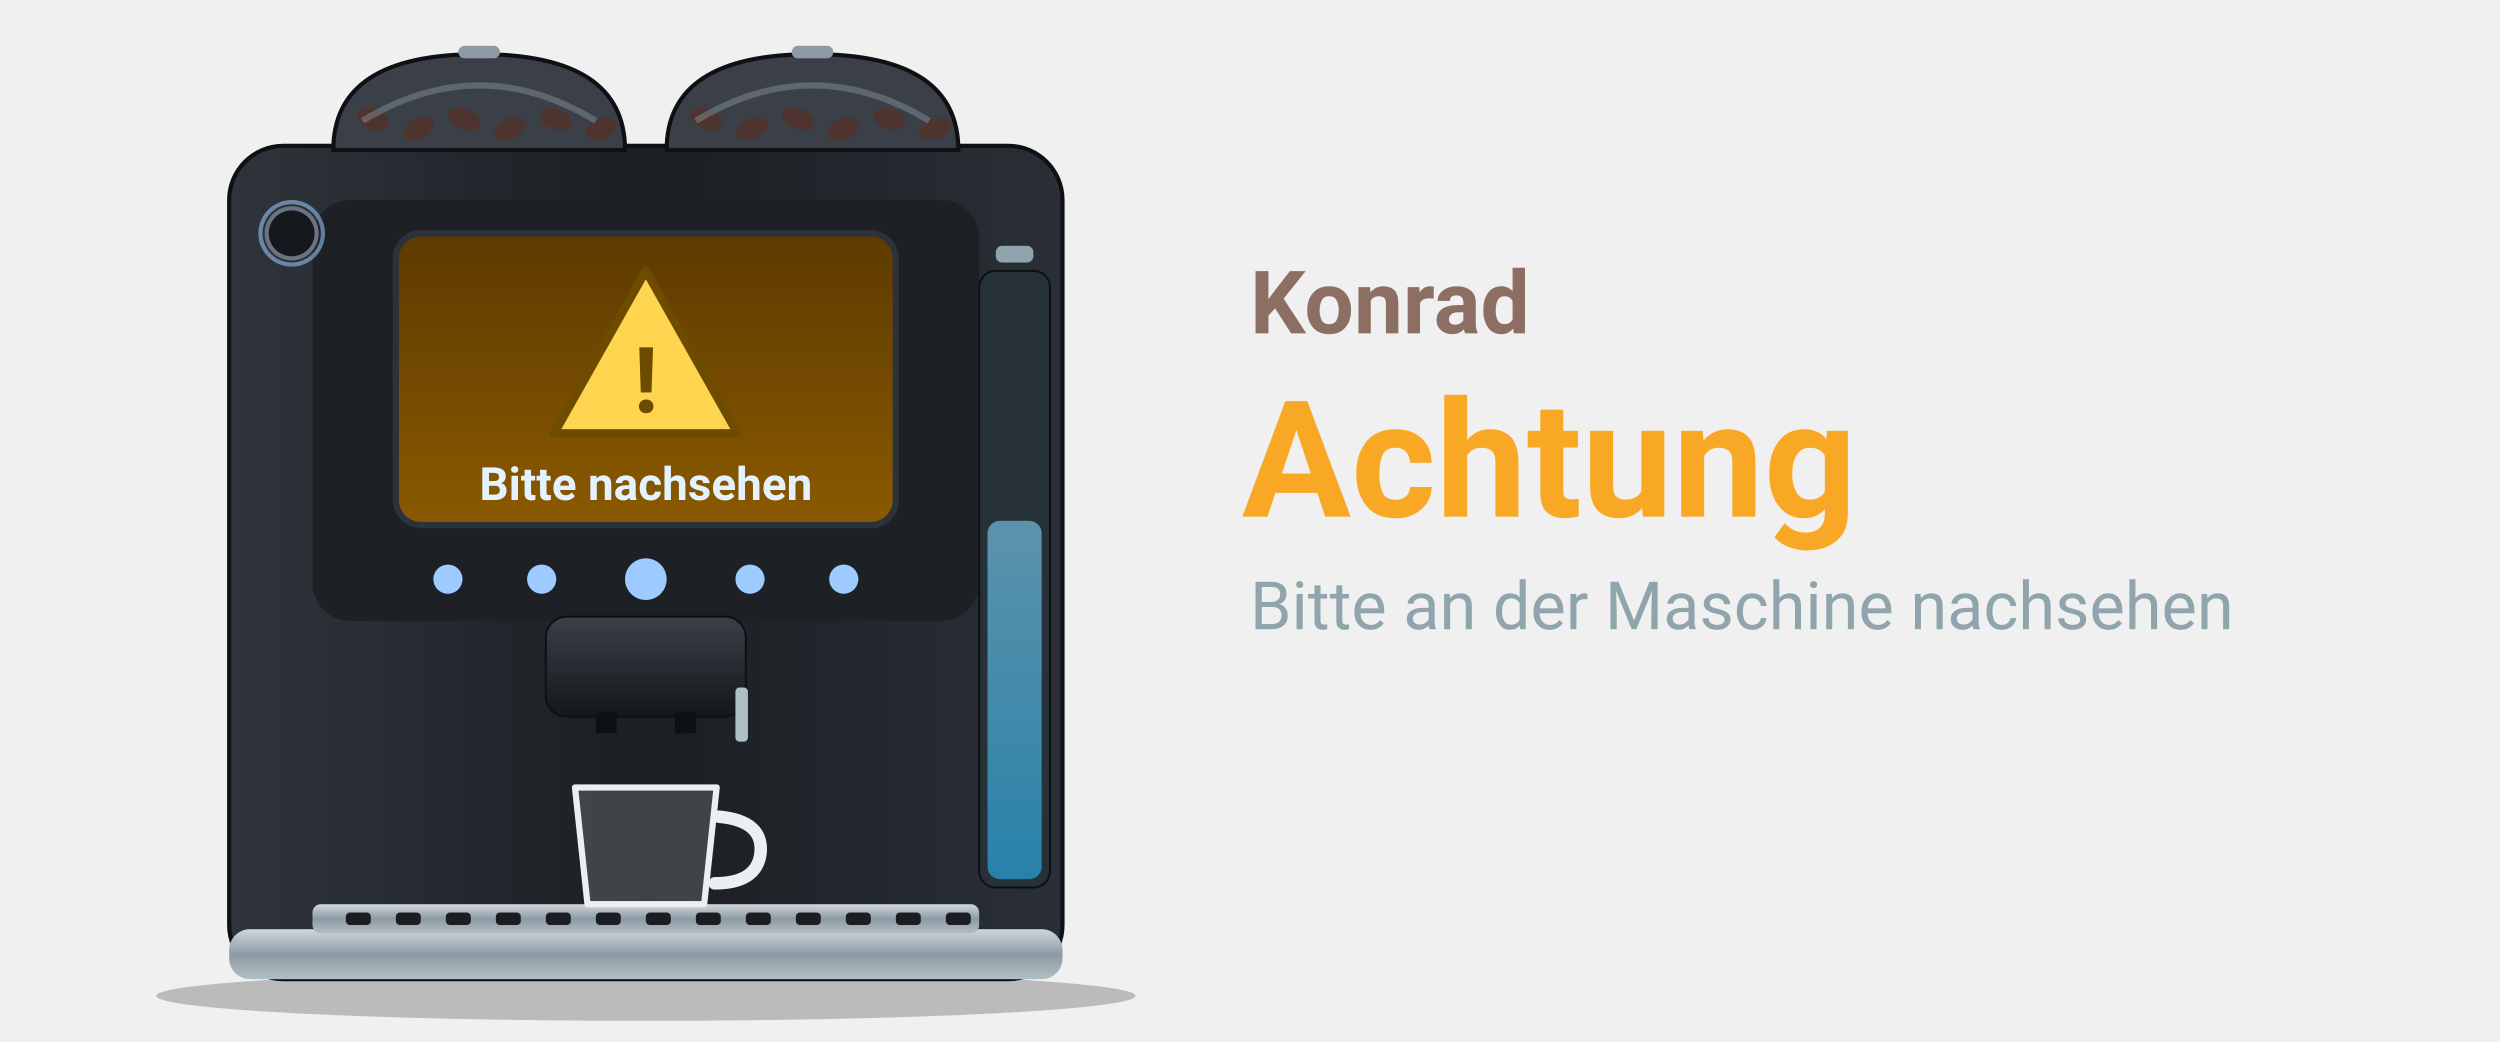
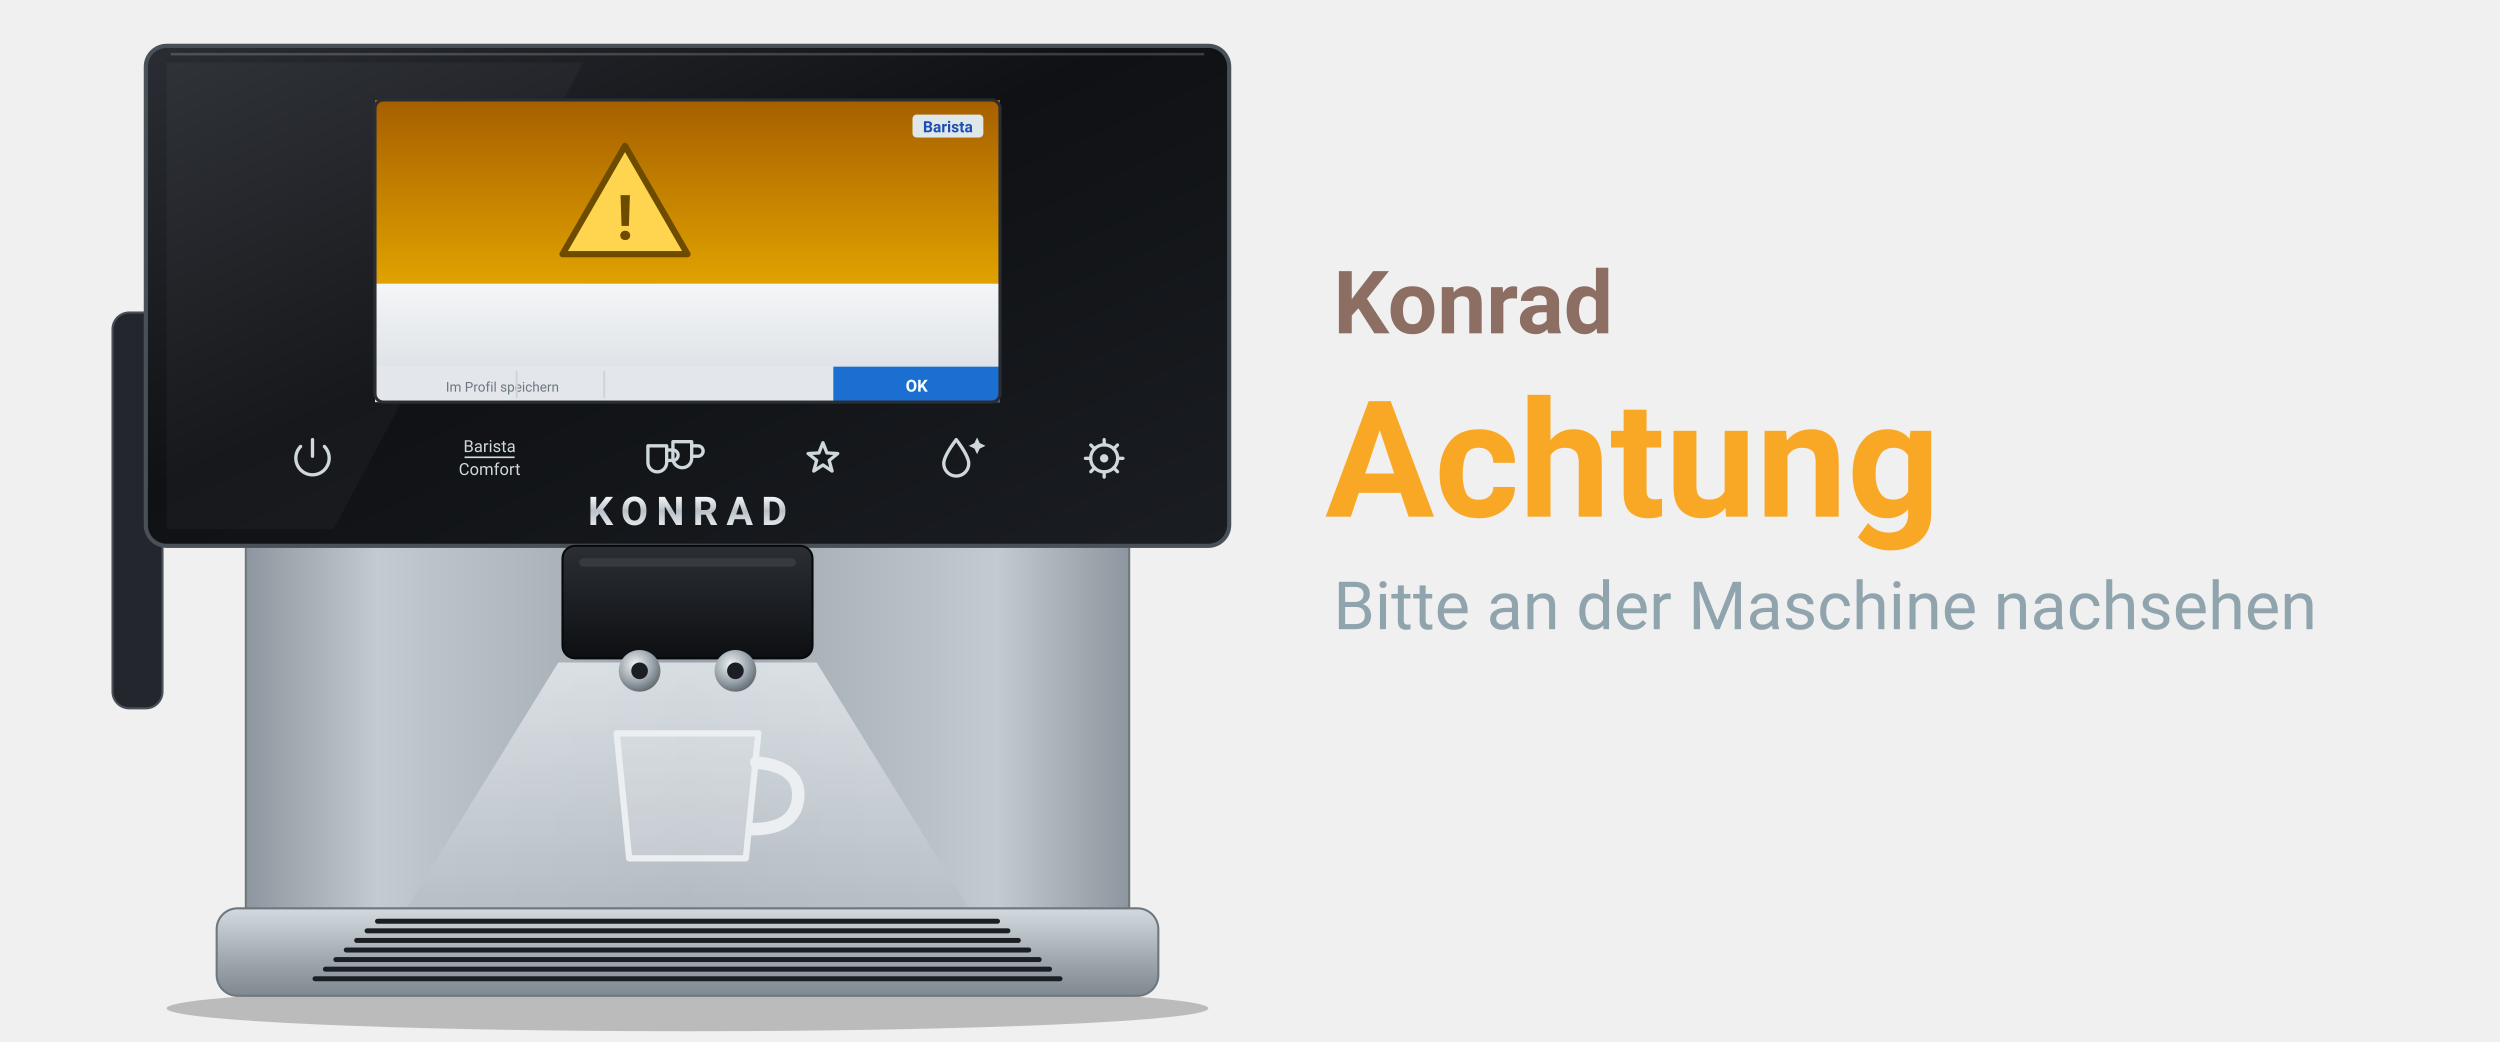
<svg xmlns="http://www.w3.org/2000/svg" viewBox="0 0 1200 500" width="1200" height="500" role="img" aria-label="Konrad: Achtung">
  <defs>
-     <linearGradient id="korpus" x1="0" y1="0" x2="1" y2="0">
-       <stop offset="0" stop-color="#2f343b" />
-       <stop offset=".5" stop-color="#1b1f24" />
-       <stop offset="1" stop-color="#2a2f36" />
+     <linearGradient id="glas" x1="0" y1="0" x2="1" y2="1">
+       <stop offset="0" stop-color="#2a2d33" />
+       <stop offset=".45" stop-color="#0f1114" />
+       <stop offset="1" stop-color="#1a1d22" />
    </linearGradient>
-     <linearGradient id="stahl" x1="0" y1="0" x2="0" y2="1">
-       <stop offset="0" stop-color="#cfd8dc" />
-       <stop offset=".5" stop-color="#8e9aa3" />
-       <stop offset="1" stop-color="#b0bec5" />
+     <linearGradient id="stahl_korpus" x1="0" y1="0" x2="1" y2="0">
+       <stop offset="0" stop-color="#8d969e" />
+       <stop offset=".15" stop-color="#c3cad0" />
+       <stop offset=".5" stop-color="#9aa3ab" />
+       <stop offset=".85" stop-color="#c3cad0" />
+       <stop offset="1" stop-color="#8d969e" />
+     </linearGradient>
+     <linearGradient id="stahl_blende" x1="0" y1="0" x2="0" y2="1">
+       <stop offset="0" stop-color="#e3e8ec" />
+       <stop offset="1" stop-color="#aab3bb" />
+     </linearGradient>
+     <linearGradient id="stahl_schale" x1="0" y1="0" x2="0" y2="1">
+       <stop offset="0" stop-color="#d3dadf" />
+       <stop offset=".6" stop-color="#9ea7ae" />
+       <stop offset="1" stop-color="#7f888f" />
    </linearGradient>
    <linearGradient id="auslauf" x1="0" y1="0" x2="0" y2="1">
-       <stop offset="0" stop-color="#3a4048" />
-       <stop offset="1" stop-color="#14171b" />
+       <stop offset="0" stop-color="#2b2f35" />
+       <stop offset="1" stop-color="#0d0f12" />
    </linearGradient>
-     <linearGradient id="display_blau" x1="0" y1="0" x2="0" y2="1">
-       <stop offset="0" stop-color="#0b2545" />
-       <stop offset="1" stop-color="#134074" />
+     <radialGradient id="duese" cx=".4" cy=".35" r=".7">
+       <stop offset="0" stop-color="#f1f4f6" />
+       <stop offset=".6" stop-color="#9aa4ac" />
+       <stop offset="1" stop-color="#5c656c" />
+     </radialGradient>
+     <linearGradient id="ui_blau" x1="0" y1="0" x2="0" y2="1">
+       <stop offset="0" stop-color="#1b4fb3" />
+       <stop offset="1" stop-color="#2f86e3" />
    </linearGradient>
-     <linearGradient id="display_amber" x1="0" y1="0" x2="0" y2="1">
-       <stop offset="0" stop-color="#5d3a00" />
-       <stop offset="1" stop-color="#8a5a00" />
+     <linearGradient id="ui_amber" x1="0" y1="0" x2="0" y2="1">
+       <stop offset="0" stop-color="#a65f00" />
+       <stop offset="1" stop-color="#e0a200" />
    </linearGradient>
-     <linearGradient id="display_rot" x1="0" y1="0" x2="0" y2="1">
-       <stop offset="0" stop-color="#6a1b1b" />
-       <stop offset="1" stop-color="#9c2a2a" />
+     <linearGradient id="ui_rot" x1="0" y1="0" x2="0" y2="1">
+       <stop offset="0" stop-color="#8e1b1b" />
+       <stop offset="1" stop-color="#d32f2f" />
    </linearGradient>
-     <linearGradient id="wasser" x1="0" y1="0" x2="0" y2="1">
-       <stop offset="0" stop-color="#81d4fa" />
-       <stop offset="1" stop-color="#29b6f6" />
+     <linearGradient id="ui_theke" x1="0" y1="0" x2="0" y2="1">
+       <stop offset="0" stop-color="#f4f6f8" />
+       <stop offset="1" stop-color="#d6dbe0" />
    </linearGradient>
-     <clipPath id="glas">
-       <path d="M278 382 h64 l-5 50 h-54 z" />
+     <linearGradient id="chrom" x1="0" y1="0" x2="0" y2="1">
+       <stop offset="0" stop-color="#f5f7f9" />
+       <stop offset=".5" stop-color="#b8c0c7" />
+       <stop offset="1" stop-color="#e3e7ea" />
+     </linearGradient>
+     <clipPath id="glasrand">
+       <path d="M296 352 h68 l-6 60 h-56 z" />
    </clipPath>
  </defs>
-   <ellipse cx="310" cy="478" rx="235" ry="12" fill="#000" opacity=".22" />
-   <rect x="110" y="70" width="400" height="400" rx="26" fill="url(#korpus)" stroke="#0e1013" stroke-width="2" />
-   <rect x="150" y="96" width="320" height="202" rx="18" fill="#1d2126" />
-   <rect x="110" y="446" width="400" height="24" rx="10" fill="url(#stahl)" />
-   <path d="M160 72 q0 -46 70 -46 q70 0 70 46 z" fill="#3b4048" stroke="#0e1013" stroke-width="2" />
-   <ellipse cx="178" cy="57" rx="8" ry="5" fill="#4e342e" transform="rotate(20 178 60)" />
-   <ellipse cx="200" cy="62" rx="8" ry="5" fill="#4e342e" transform="rotate(-25 200 60)" />
-   <ellipse cx="222" cy="57" rx="8" ry="5" fill="#4e342e" transform="rotate(20 222 60)" />
-   <ellipse cx="244" cy="62" rx="8" ry="5" fill="#4e342e" transform="rotate(-25 244 60)" />
-   <ellipse cx="266" cy="57" rx="8" ry="5" fill="#4e342e" transform="rotate(20 266 60)" />
-   <ellipse cx="288" cy="62" rx="8" ry="5" fill="#4e342e" transform="rotate(-25 288 60)" />
-   <path d="M174 58 q56 -34 112 0" fill="none" stroke="#7a8590" stroke-width="3" opacity=".55" />
-   <rect x="220" y="22" width="20" height="6" rx="3" fill="#8e9aa3" />
-   <path d="M320 72 q0 -46 70 -46 q70 0 70 46 z" fill="#3b4048" stroke="#0e1013" stroke-width="2" />
-   <ellipse cx="338" cy="57" rx="8" ry="5" fill="#4e342e" transform="rotate(20 338 60)" />
-   <ellipse cx="360" cy="62" rx="8" ry="5" fill="#4e342e" transform="rotate(-25 360 60)" />
-   <ellipse cx="382" cy="57" rx="8" ry="5" fill="#4e342e" transform="rotate(20 382 60)" />
-   <ellipse cx="404" cy="62" rx="8" ry="5" fill="#4e342e" transform="rotate(-25 404 60)" />
-   <ellipse cx="426" cy="57" rx="8" ry="5" fill="#4e342e" transform="rotate(20 426 60)" />
-   <ellipse cx="448" cy="62" rx="8" ry="5" fill="#4e342e" transform="rotate(-25 448 60)" />
-   <path d="M334 58 q56 -34 112 0" fill="none" stroke="#7a8590" stroke-width="3" opacity=".55" />
-   <rect x="380" y="22" width="20" height="6" rx="3" fill="#8e9aa3" />
-   <circle cx="140" cy="112" r="12" fill="#14171b" stroke="#6b7280" stroke-width="2" />
-   <circle cx="140" cy="112" r="15" fill="none" stroke="#9ecbff" stroke-width="2" opacity=".55" />
-   <rect x="190" y="112" width="240" height="140" rx="12" fill="url(#display_amber)" stroke="#2c323a" stroke-width="3" />
+   <ellipse cx="330" cy="484" rx="250" ry="11" fill="#000" opacity=".22" />
+   <rect x="54" y="150" width="24" height="190" rx="8" fill="#23272d" stroke="#4a5057" stroke-width="1" />
+   <rect x="118" y="250" width="424" height="226" rx="12" fill="url(#stahl_korpus)" stroke="#6f777e" stroke-width="1" />
+   <path d="M268 318 h124 l94 152 h-312 z" fill="url(#stahl_blende)" opacity=".85" />
+   <rect x="104" y="436" width="452" height="42" rx="10" fill="url(#stahl_schale)" stroke="#6f777e" stroke-width="1" />
+   <rect x="180" y="441.0" width="300" height="2.4" rx="1.2" fill="#1b1e22" />
+   <rect x="175" y="445.6" width="310" height="2.4" rx="1.2" fill="#1b1e22" />
+   <rect x="170" y="450.2" width="320" height="2.4" rx="1.2" fill="#1b1e22" />
+   <rect x="165" y="454.8" width="330" height="2.4" rx="1.2" fill="#1b1e22" />
+   <rect x="160" y="459.4" width="340" height="2.4" rx="1.2" fill="#1b1e22" />
+   <rect x="155" y="464.0" width="350" height="2.4" rx="1.2" fill="#1b1e22" />
+   <rect x="150" y="468.6" width="360" height="2.4" rx="1.2" fill="#1b1e22" />
+   <rect x="70" y="22" width="520" height="240" rx="10" fill="url(#glas)" stroke="#4a5057" stroke-width="2" />
+   <path d="M80 30 h200 l-120 224 h-80 z" fill="#ffffff" opacity=".035" />
+   <path d="M82 26 h496" stroke="#ffffff" stroke-width="1.2" opacity=".18" />
+   <rect x="180" y="48" width="300" height="88" fill="url(#ui_amber)" />
+   <rect x="180" y="136" width="300" height="57" fill="url(#ui_theke)" />
+   <rect x="438" y="55" width="34" height="11" rx="2" fill="#e3f2fd" opacity=".92" />
+   <text x="455" y="63.5" font-size="7.5" fill="#1c4fb1" font-family="-apple-system, 'Segoe UI', Roboto, Helvetica, Arial, sans-serif" text-anchor="middle" font-weight="600">Barista</text>
  <g>
-     <path d="M310 130 L354 208 L266 208 z" fill="#ffd54f" stroke="#6d4c00" stroke-width="4" stroke-linejoin="round" />
-     <text x="310" y="198" font-size="44" font-family="-apple-system, 'Segoe UI', Roboto, Helvetica, Arial, sans-serif" text-anchor="middle" fill="#6d4c00" font-weight="700">!</text>
+     <path d="M300 70 L330 122 L270 122 z" fill="#ffd54f" stroke="#6d4c00" stroke-width="3" stroke-linejoin="round" />
+     <text x="300" y="115" font-size="30" fill="#6d4c00" font-family="-apple-system, 'Segoe UI', Roboto, Helvetica, Arial, sans-serif" text-anchor="middle" font-weight="600">!</text>
    <animate attributeName="opacity" values="1;.25;1" dur="1.4s" repeatCount="indefinite" />
  </g>
-   <text x="310" y="240" font-size="22" font-family="-apple-system, 'Segoe UI', Roboto, Helvetica, Arial, sans-serif" text-anchor="middle" fill="#e3f2fd" font-weight="600">Bitte nachsehen</text>
-   <circle cx="215" cy="278" r="7" fill="#9ecbff" />
-   <circle cx="260" cy="278" r="7" fill="#9ecbff" />
-   <circle cx="310" cy="278" r="10" fill="#9ecbff">
-     <animate attributeName="opacity" values="1;.3;1" dur="2.4s" repeatCount="indefinite" />
-   </circle>
-   <circle cx="360" cy="278" r="7" fill="#9ecbff" />
-   <circle cx="405" cy="278" r="7" fill="#9ecbff" />
-   <rect x="262" y="296" width="96" height="48" rx="10" fill="url(#auslauf)" stroke="#0e1013" />
-   <rect x="286" y="342" width="10" height="10" fill="#0e1013" />
-   <rect x="324" y="342" width="10" height="10" fill="#0e1013" />
-   <rect x="353" y="330" width="6" height="26" rx="2" fill="#b0bec5" />
-   <rect x="470" y="130" width="34" height="296" rx="8" fill="#263238" stroke="#0e1013" />
-   <rect x="474" y="250" width="26" height="172" rx="6" fill="url(#wasser)" opacity=".6" />
-   <rect x="478" y="118" width="18" height="8" rx="3" fill="#90a4ae" />
-   <rect x="150" y="434" width="320" height="14" rx="4" fill="url(#stahl)" />
-   <g fill="#1a1d21">
-     <rect x="166" y="438" width="12" height="6" rx="2" />
-     <rect x="190" y="438" width="12" height="6" rx="2" />
-     <rect x="214" y="438" width="12" height="6" rx="2" />
-     <rect x="238" y="438" width="12" height="6" rx="2" />
-     <rect x="262" y="438" width="12" height="6" rx="2" />
-     <rect x="286" y="438" width="12" height="6" rx="2" />
-     <rect x="310" y="438" width="12" height="6" rx="2" />
-     <rect x="334" y="438" width="12" height="6" rx="2" />
-     <rect x="358" y="438" width="12" height="6" rx="2" />
-     <rect x="382" y="438" width="12" height="6" rx="2" />
-     <rect x="406" y="438" width="12" height="6" rx="2" />
-     <rect x="430" y="438" width="12" height="6" rx="2" />
-     <rect x="454" y="438" width="12" height="6" rx="2" />
-   </g>
-   <path d="M276 378 h68 l-6 56 h-56 z" fill="#ffffff" fill-opacity=".16" stroke="#eceff1" stroke-width="3" stroke-linejoin="round" />
-   <path d="M345 392 q22 2 20 18 q-2 14 -22 14" fill="none" stroke="#eceff1" stroke-width="6" stroke-linecap="round" />
-   <text x="600" y="160" font-size="42" font-weight="600" fill="#8d6e63" font-family="-apple-system, 'Segoe UI', Roboto, Helvetica, Arial, sans-serif">Konrad</text>
-   <text x="596" y="248" font-size="78" font-weight="700" fill="#f9a825" font-family="-apple-system, 'Segoe UI', Roboto, Helvetica, Arial, sans-serif">Achtung</text>
-   <text x="600" y="302" font-size="32" fill="#90a4ae" font-family="-apple-system, 'Segoe UI', Roboto, Helvetica, Arial, sans-serif">Bitte an der Maschine nachsehen</text>
+   <rect x="180" y="176" width="300" height="17" fill="#e3e6ea" />
+   <text x="214" y="188" font-size="6.5" fill="#6b7682" font-family="-apple-system, 'Segoe UI', Roboto, Helvetica, Arial, sans-serif">Im Profil speichern</text>
+   <path d="M248 178 v13 M290 178 v13" stroke="#cfd5db" stroke-width="1" />
+   <rect x="400" y="176" width="80" height="17" fill="#1a6fd0" />
+   <text x="440" y="188" font-size="8" fill="#ffffff" font-family="-apple-system, 'Segoe UI', Roboto, Helvetica, Arial, sans-serif" text-anchor="middle" font-weight="600">OK</text>
+   <rect x="180" y="48" width="300" height="145" rx="4" fill="none" stroke="#2a2e34" stroke-width="1.5" />
+   <path d="M144.3 214.3 a8 8 0 1 0 11.4 0" fill="none" stroke="#cfd8dc" stroke-width="1.6" stroke-linecap="round" stroke-linejoin="round" />
+   <path d="M150 211 v8" fill="none" stroke="#cfd8dc" stroke-width="1.6" stroke-linecap="round" stroke-linejoin="round" />
+   <text x="235" y="217" font-size="8" fill="#cfd8dc" font-family="-apple-system, 'Segoe UI', Roboto, Helvetica, Arial, sans-serif" text-anchor="middle">Barista</text>
+   <path d="M223 219.5 h24" stroke="#cfd8dc" stroke-width=".8" />
+   <text x="235" y="228" font-size="8" fill="#cfd8dc" font-family="-apple-system, 'Segoe UI', Roboto, Helvetica, Arial, sans-serif" text-anchor="middle">Comfort</text>
+   <path d="M311 214 h9 v8 a4.5 4.5 0 0 1 -9 0 z M320 216 h3 a2.5 2.5 0 0 1 0 5 h-3" fill="none" stroke="#cfd8dc" stroke-width="1.6" stroke-linecap="round" stroke-linejoin="round" />
+   <path d="M323 212 h9 v8 a4.5 4.5 0 0 1 -9 0 z M332 214 h3 a2.5 2.5 0 0 1 0 5 h-3" fill="none" stroke="#cfd8dc" stroke-width="1.6" stroke-linecap="round" stroke-linejoin="round" />
+   <polygon points="395.0,212.5 396.9,217.4 402.1,217.7 398.0,221.0 399.4,226.1 395.0,223.2 390.6,226.1 392.0,221.0 387.9,217.7 393.1,217.4" fill="none" stroke="#cfd8dc" stroke-width="1.6" stroke-linecap="round" stroke-linejoin="round" />
+   <path d="M459 211 q6 8 6 11.5 a6 6 0 0 1 -12 0 q0 -3.5 6 -11.5 z" fill="none" stroke="#cfd8dc" stroke-width="1.6" stroke-linecap="round" stroke-linejoin="round" />
+   <path d="M469 210 l1.3 2.7 l2.7 1.3 l-2.7 1.3 l-1.3 2.7 l-1.3 -2.7 l-2.7 -1.3 l2.7 -1.3 z" fill="#cfd8dc" />
+   <circle cx="530" cy="220" r="6.5" fill="none" stroke="#cfd8dc" stroke-width="1.6" stroke-linecap="round" stroke-linejoin="round" />
+   <circle cx="530" cy="220" r="2" fill="#cfd8dc" />
+   <path d="M536.5 220.0 L539.0 220.0" fill="none" stroke="#cfd8dc" stroke-width="1.6" stroke-linecap="round" stroke-linejoin="round" />
+   <path d="M534.6 224.6 L536.4 226.4" fill="none" stroke="#cfd8dc" stroke-width="1.6" stroke-linecap="round" stroke-linejoin="round" />
+   <path d="M530.0 226.5 L530.0 229.0" fill="none" stroke="#cfd8dc" stroke-width="1.6" stroke-linecap="round" stroke-linejoin="round" />
+   <path d="M525.4 224.6 L523.6 226.4" fill="none" stroke="#cfd8dc" stroke-width="1.6" stroke-linecap="round" stroke-linejoin="round" />
+   <path d="M523.5 220.0 L521.0 220.0" fill="none" stroke="#cfd8dc" stroke-width="1.6" stroke-linecap="round" stroke-linejoin="round" />
+   <path d="M525.4 215.4 L523.6 213.6" fill="none" stroke="#cfd8dc" stroke-width="1.6" stroke-linecap="round" stroke-linejoin="round" />
+   <path d="M530.0 213.5 L530.0 211.0" fill="none" stroke="#cfd8dc" stroke-width="1.6" stroke-linecap="round" stroke-linejoin="round" />
+   <path d="M534.6 215.4 L536.4 213.6" fill="none" stroke="#cfd8dc" stroke-width="1.6" stroke-linecap="round" stroke-linejoin="round" />
+   <text x="330" y="252" font-size="19" font-weight="700" letter-spacing="4" fill="url(#chrom)" font-family="-apple-system, 'Segoe UI', Roboto, Helvetica, Arial, sans-serif" text-anchor="middle">KONRAD</text>
+   <rect x="270" y="262" width="120" height="54" rx="6" fill="url(#auslauf)" stroke="#07080a" />
+   <rect x="278" y="268" width="104" height="4" rx="2" fill="#3a3f46" opacity=".8" />
+   <circle cx="307" cy="322" r="10" fill="url(#duese)" />
+   <circle cx="307" cy="322" r="4" fill="#1b1e22" />
+   <circle cx="353" cy="322" r="10" fill="url(#duese)" />
+   <circle cx="353" cy="322" r="4" fill="#1b1e22" />
+   <path d="M296 352 h68 l-6 60 h-56 z" fill="#ffffff" fill-opacity=".16" stroke="#eceff1" stroke-width="3" stroke-linejoin="round" />
+   <path d="M363 366 q22 2 20 18 q-2 14 -22 14" fill="none" stroke="#eceff1" stroke-width="6" stroke-linecap="round" />
+   <text x="640" y="160" font-size="42" font-weight="600" fill="#8d6e63" font-family="-apple-system, 'Segoe UI', Roboto, Helvetica, Arial, sans-serif">Konrad</text>
+   <text x="636" y="248" font-size="78" font-weight="700" fill="#f9a825" font-family="-apple-system, 'Segoe UI', Roboto, Helvetica, Arial, sans-serif">Achtung</text>
+   <text x="640" y="302" font-size="32" fill="#90a4ae" font-family="-apple-system, 'Segoe UI', Roboto, Helvetica, Arial, sans-serif">Bitte an der Maschine nachsehen</text>
</svg>
